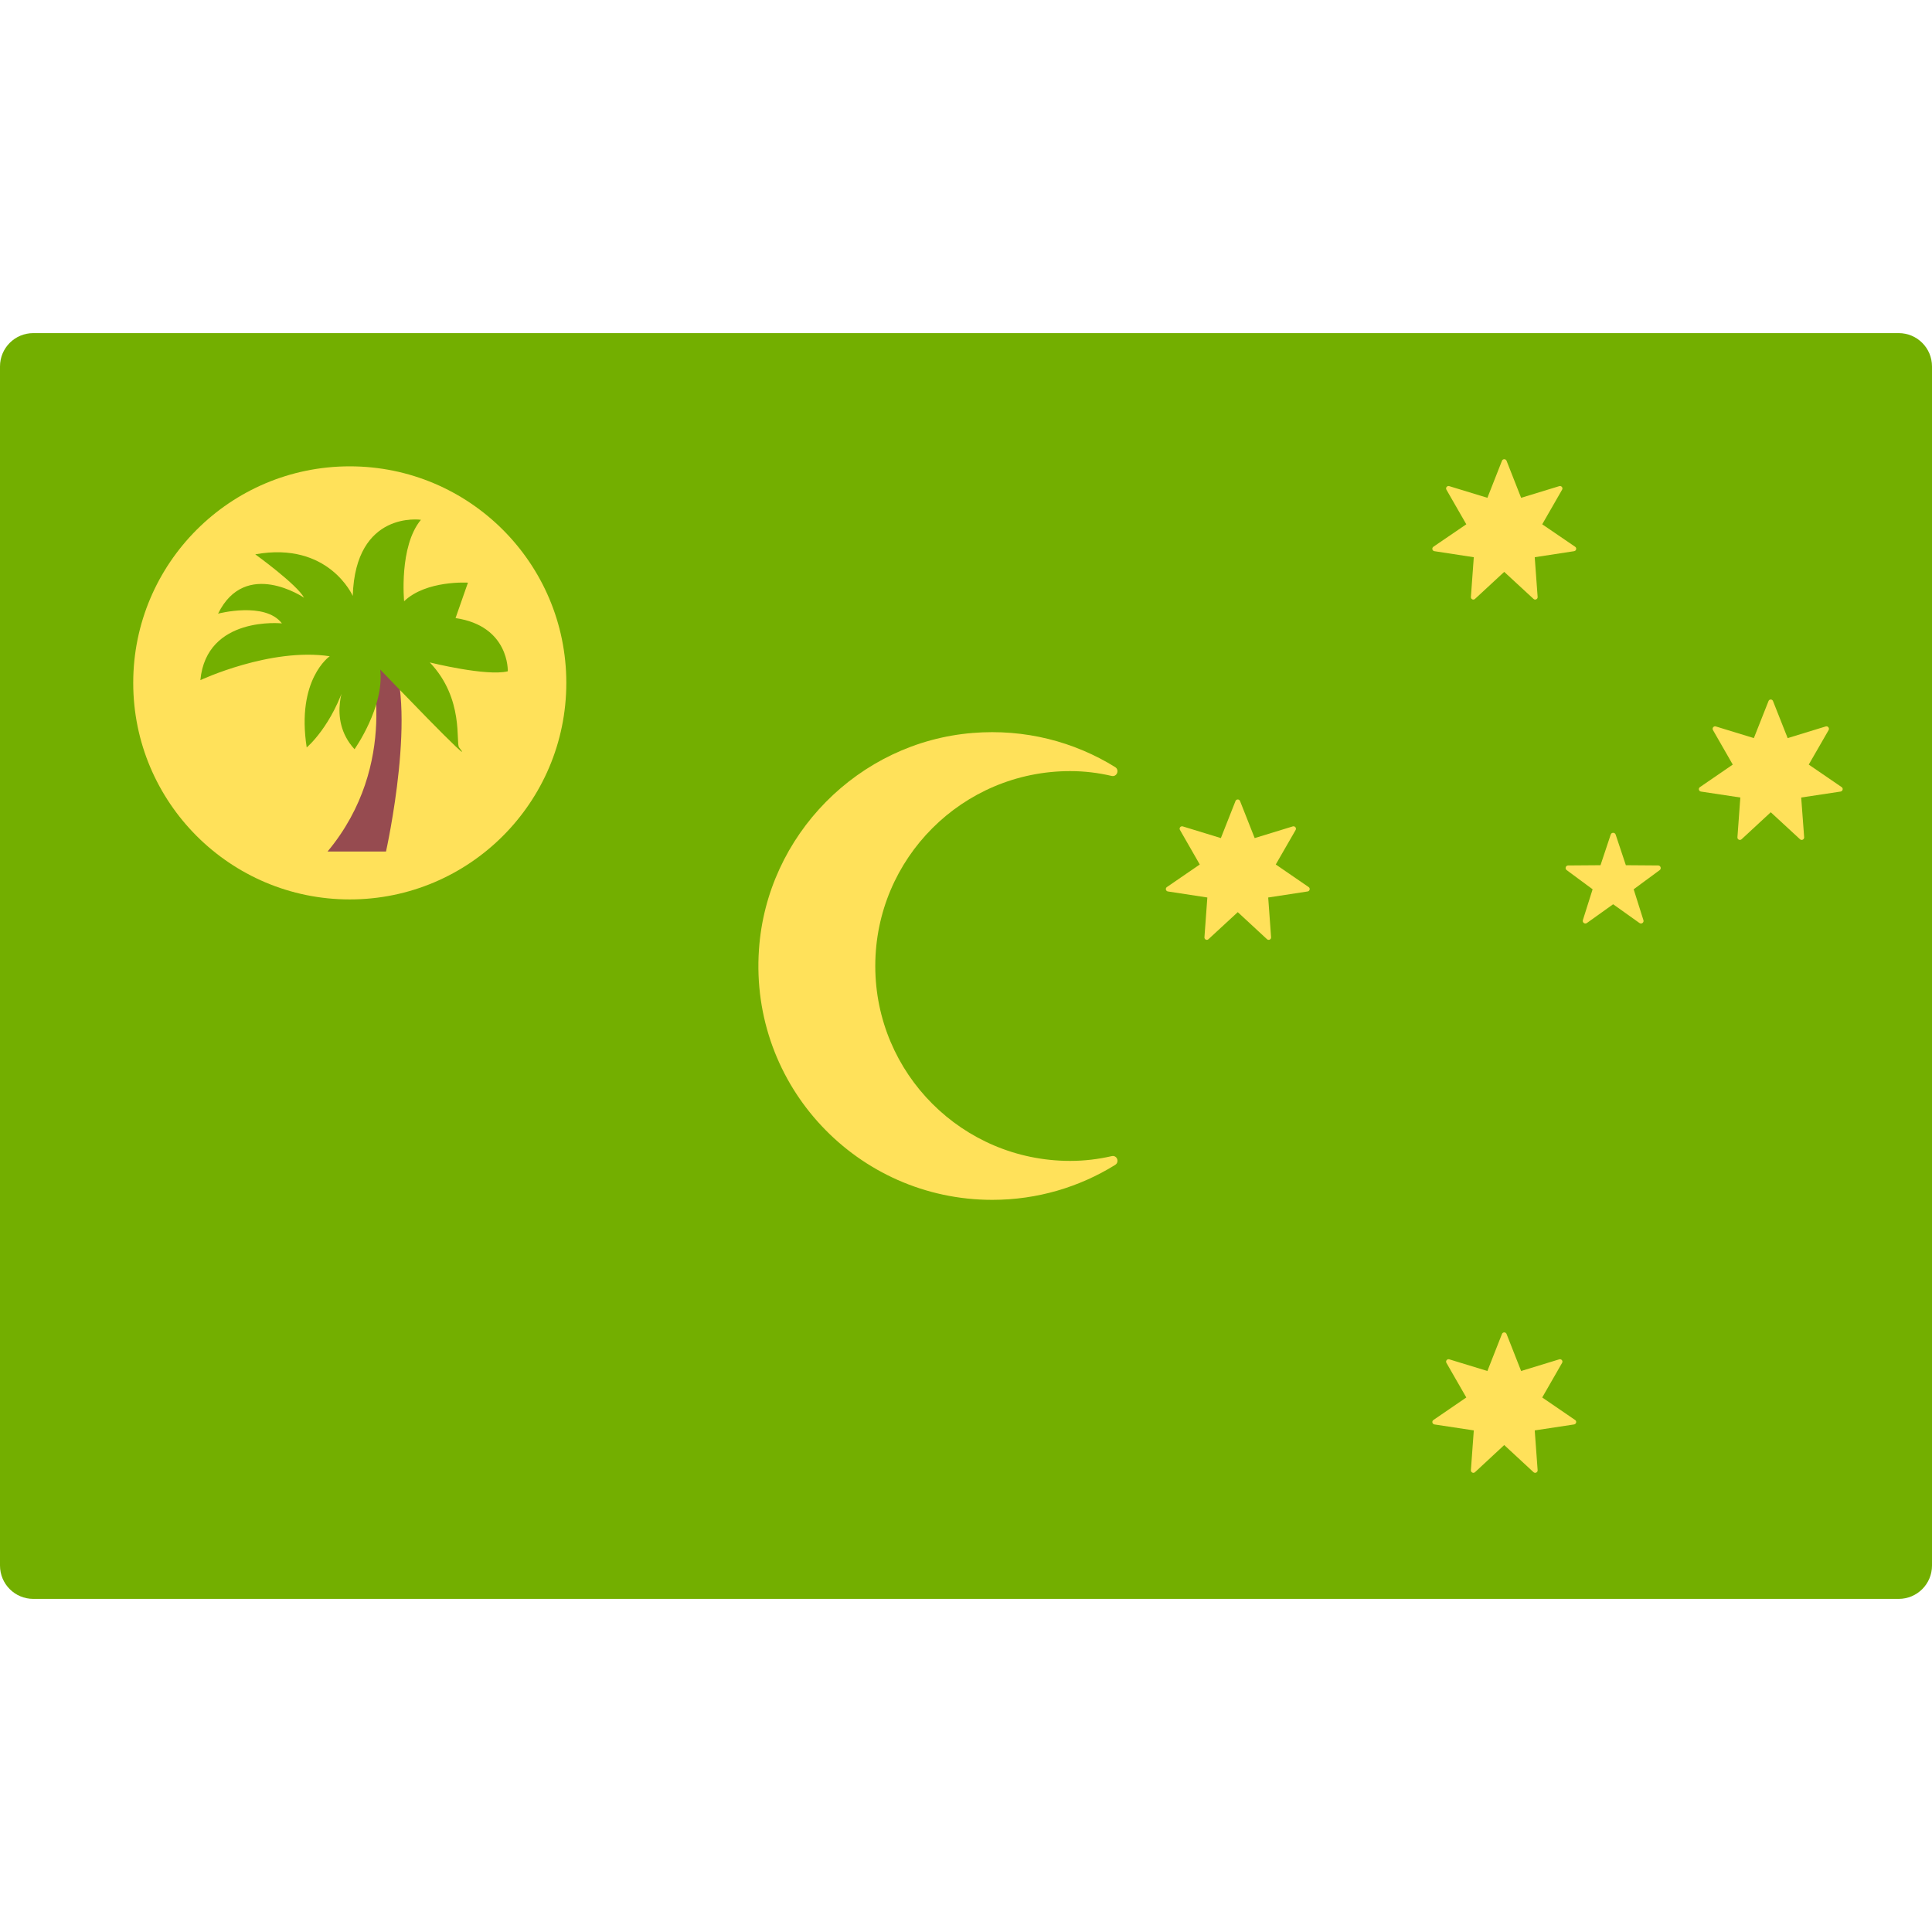
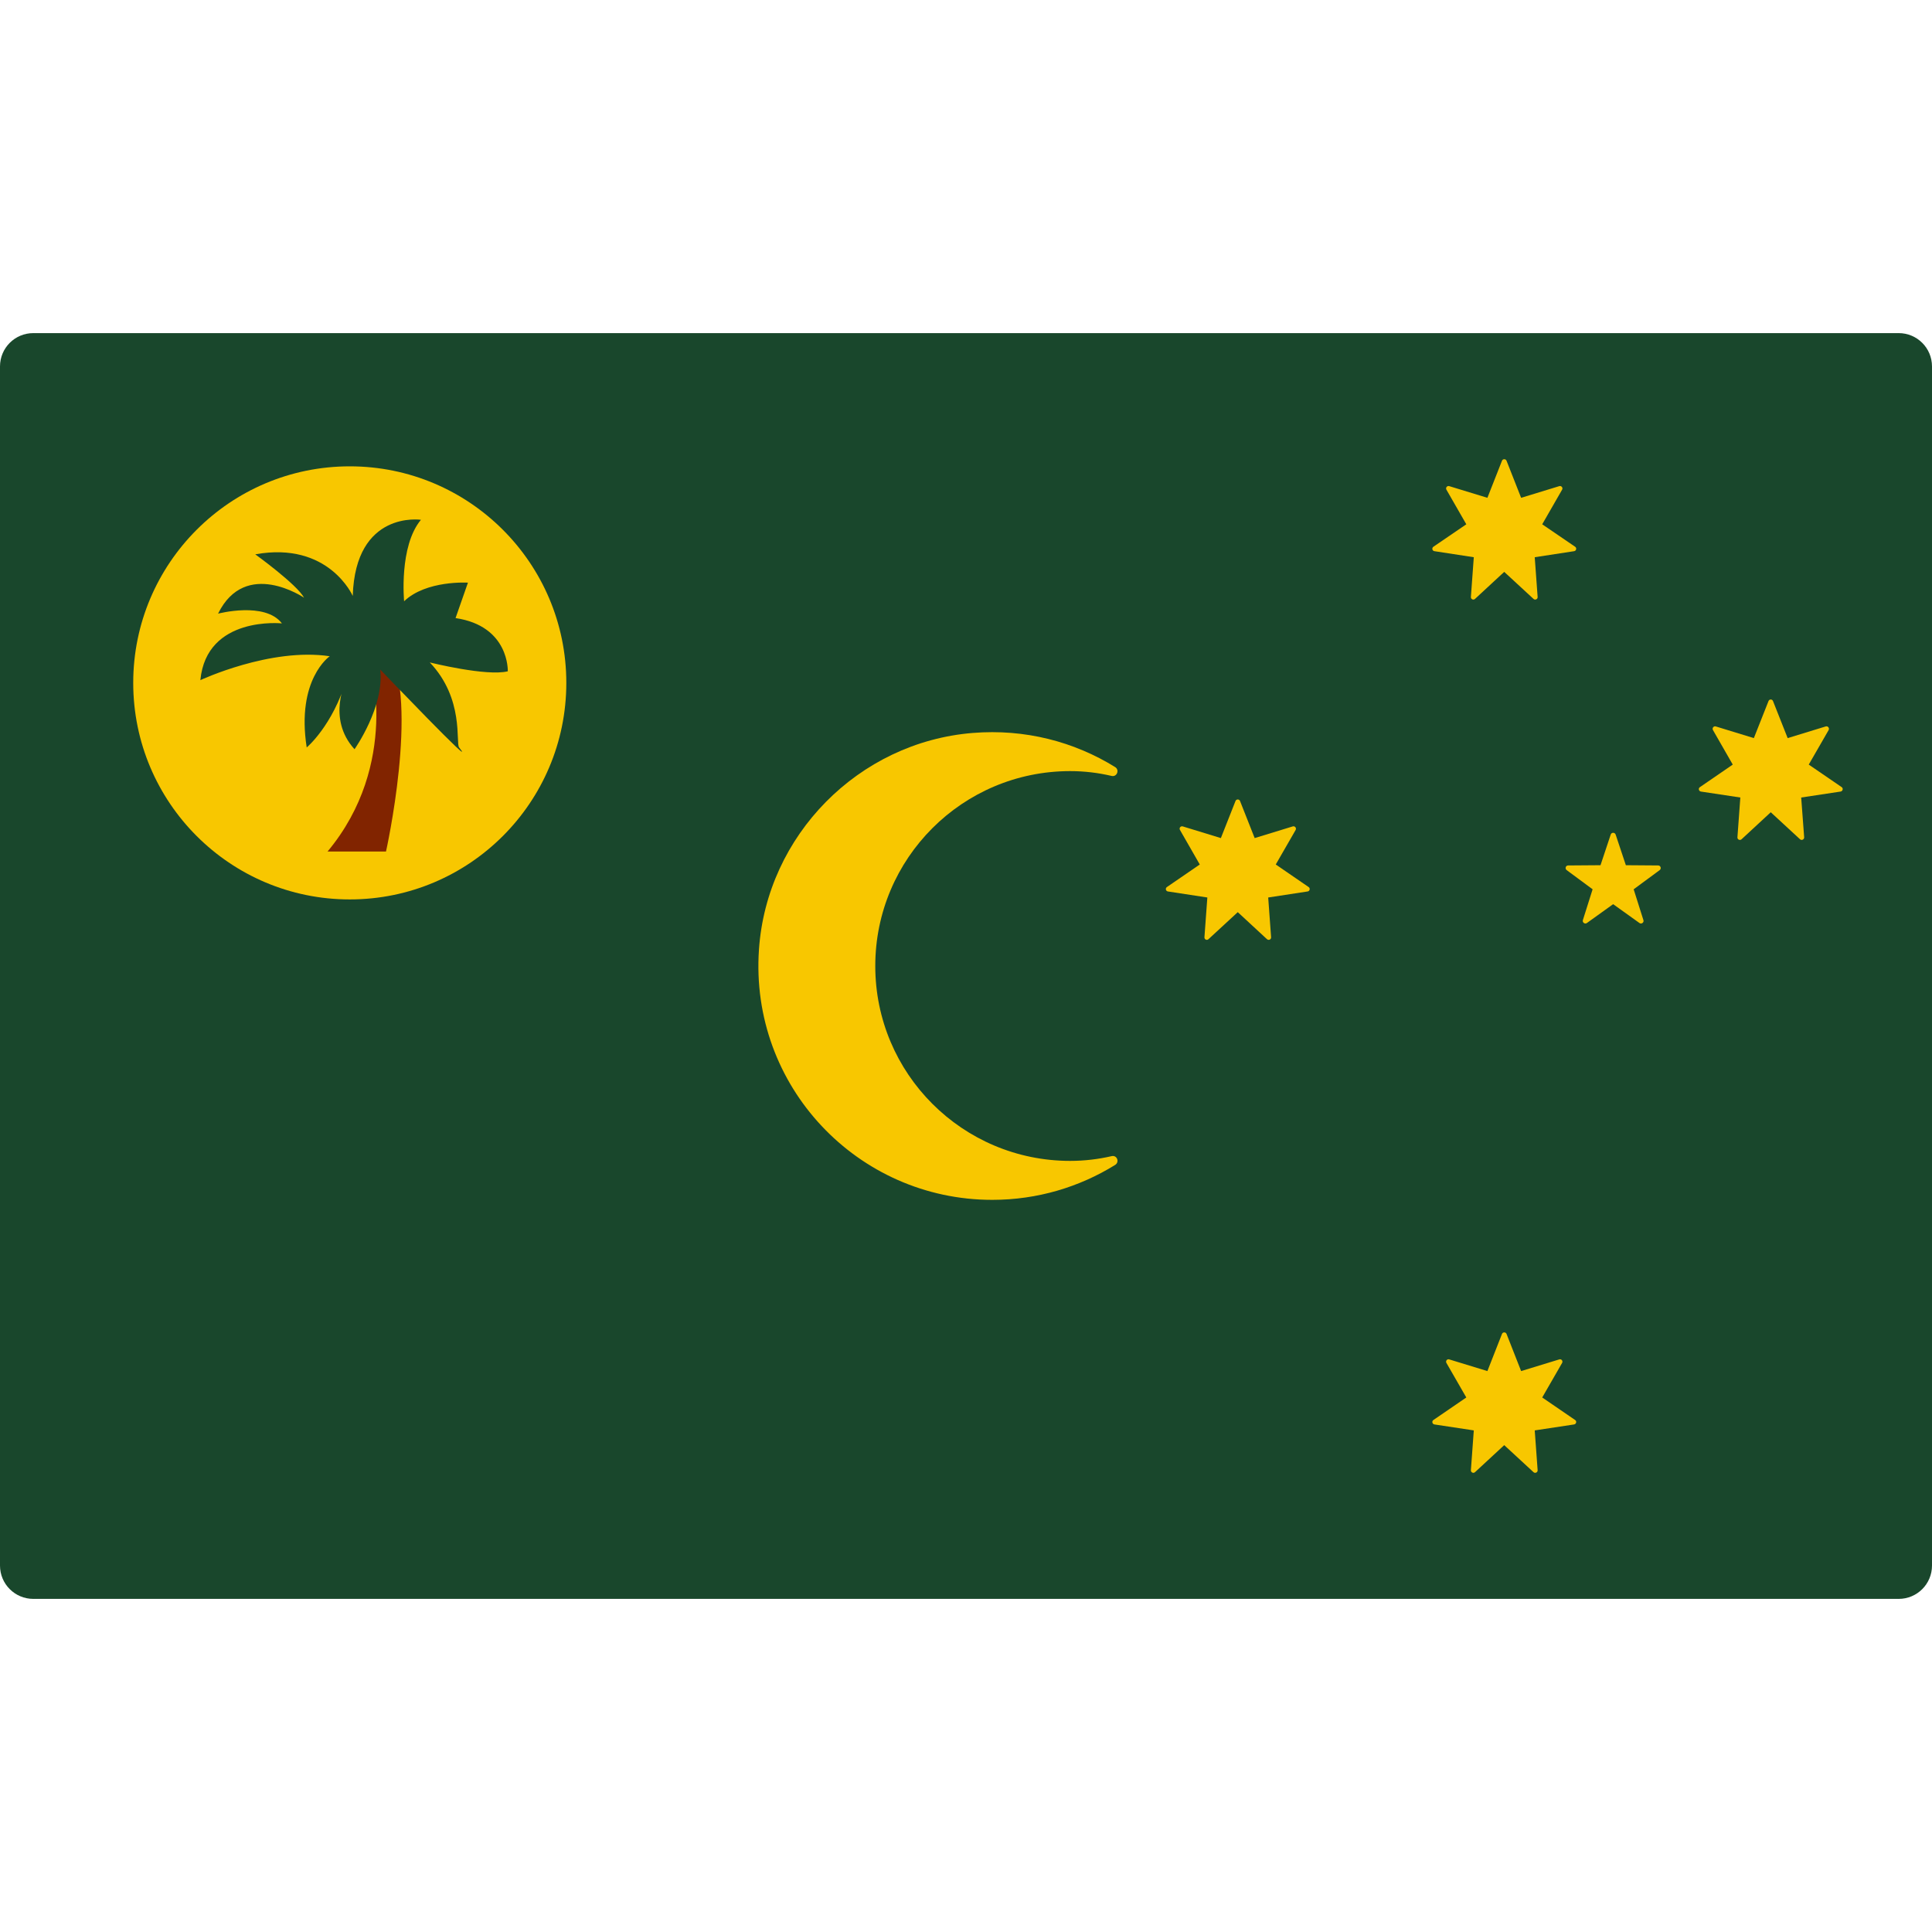
<svg xmlns="http://www.w3.org/2000/svg" width="24" height="24" viewBox="0 0 24 24" fill="none">
-   <path d="M23.586 19.862H0.414C0.185 19.862 0 19.677 0 19.448V4.552C0 4.323 0.185 4.138 0.414 4.138H23.586C23.815 4.138 24 4.323 24 4.552V19.448C24 19.677 23.815 19.862 23.586 19.862Z" fill="#73AF00" />
-   <path d="M13.294 14.421C11.957 14.421 10.873 13.337 10.873 12C10.873 10.663 11.957 9.579 13.294 9.579C13.472 9.579 13.643 9.6 13.809 9.639C13.875 9.654 13.91 9.565 13.853 9.529C13.346 9.215 12.735 9.052 12.083 9.105C10.665 9.22 9.524 10.377 9.428 11.797C9.312 13.493 10.654 14.905 12.326 14.905C12.886 14.905 13.409 14.746 13.853 14.471C13.91 14.435 13.876 14.346 13.809 14.362C13.644 14.4 13.472 14.421 13.294 14.421Z" fill="#FFE15A" />
-   <path d="M15.404 9.95L15.586 10.411L16.059 10.266C16.086 10.258 16.108 10.286 16.095 10.31L15.848 10.739L16.256 11.019C16.279 11.034 16.271 11.07 16.244 11.074L15.754 11.149L15.79 11.643C15.792 11.67 15.76 11.686 15.739 11.667L15.376 11.331L15.012 11.667C14.992 11.686 14.96 11.67 14.962 11.643L14.998 11.149L14.508 11.074C14.481 11.07 14.473 11.034 14.496 11.019L14.904 10.739L14.658 10.31C14.644 10.286 14.666 10.258 14.693 10.266L15.166 10.411L15.348 9.95C15.358 9.925 15.394 9.925 15.404 9.95Z" fill="#FFE15A" />
-   <path d="M22.025 8.709L22.207 9.169L22.68 9.024C22.707 9.016 22.729 9.045 22.716 9.069L22.469 9.498L22.878 9.778C22.9 9.793 22.892 9.828 22.865 9.833L22.375 9.907L22.412 10.401C22.413 10.429 22.381 10.444 22.361 10.426L21.997 10.09L21.634 10.426C21.613 10.444 21.581 10.429 21.583 10.401L21.619 9.907L21.129 9.833C21.102 9.828 21.094 9.793 21.117 9.778L21.525 9.498L21.279 9.069C21.265 9.045 21.288 9.016 21.314 9.024L21.787 9.169L21.969 8.709C21.979 8.683 22.015 8.683 22.025 8.709Z" fill="#FFE15A" />
-   <path d="M18.715 5.724L18.896 6.184L19.37 6.039C19.396 6.031 19.419 6.059 19.405 6.083L19.158 6.513L19.567 6.792C19.59 6.808 19.581 6.843 19.554 6.847L19.065 6.922L19.101 7.416C19.103 7.443 19.07 7.459 19.05 7.44L18.686 7.104L18.323 7.44C18.303 7.459 18.27 7.443 18.272 7.416L18.308 6.922L17.819 6.847C17.791 6.843 17.784 6.808 17.806 6.792L18.215 6.513L17.968 6.083C17.954 6.059 17.977 6.031 18.003 6.039L18.477 6.184L18.658 5.724C18.668 5.698 18.705 5.698 18.715 5.724Z" fill="#FFE15A" />
-   <path d="M18.715 16.571L18.896 17.031L19.37 16.886C19.396 16.878 19.419 16.907 19.405 16.93L19.158 17.36L19.567 17.64C19.59 17.655 19.581 17.69 19.554 17.695L19.065 17.769L19.101 18.263C19.103 18.291 19.07 18.306 19.05 18.288L18.686 17.951L18.323 18.288C18.303 18.306 18.27 18.291 18.272 18.263L18.308 17.769L17.819 17.695C17.791 17.69 17.784 17.655 17.806 17.64L18.215 17.36L17.968 16.93C17.954 16.907 17.977 16.878 18.003 16.886L18.477 17.031L18.658 16.571C18.668 16.545 18.705 16.545 18.715 16.571Z" fill="#FFE15A" />
-   <path d="M20.07 10.367L20.197 10.748L20.598 10.751C20.629 10.751 20.642 10.791 20.617 10.809L20.294 11.047L20.415 11.43C20.425 11.46 20.391 11.484 20.366 11.466L20.039 11.233L19.713 11.466C19.688 11.484 19.654 11.46 19.663 11.43L19.784 11.047L19.462 10.809C19.437 10.791 19.449 10.751 19.48 10.751L19.882 10.748L20.009 10.367C20.018 10.338 20.06 10.338 20.07 10.367Z" fill="#FFE15A" />
-   <path d="M4.345 11.173C5.83 11.173 7.035 9.968 7.035 8.483C7.035 6.998 5.83 5.793 4.345 5.793C2.859 5.793 1.655 6.998 1.655 8.483C1.655 9.968 2.859 11.173 4.345 11.173Z" fill="#FFE15A" />
-   <path d="M4.069 10.578H4.795C4.795 10.578 5.208 8.729 4.828 8.069L4.597 8.218C4.597 8.218 4.976 9.489 4.069 10.578Z" fill="#964B50" />
-   <path d="M4.096 8.152C4.096 8.152 3.678 8.438 3.81 9.285C3.81 9.285 4.129 9.021 4.305 8.438C4.305 8.438 4.052 8.922 4.404 9.307C4.404 9.307 4.778 8.779 4.723 8.317C4.723 8.317 5.967 9.616 5.703 9.285C5.659 9.23 5.769 8.68 5.339 8.229C5.339 8.229 6.044 8.405 6.308 8.339C6.308 8.339 6.33 7.777 5.659 7.678L5.813 7.238C5.813 7.238 5.295 7.205 5.02 7.469C5.02 7.469 4.954 6.787 5.229 6.457C5.229 6.457 4.415 6.336 4.382 7.403C4.382 7.403 4.085 6.721 3.171 6.886C3.171 6.886 3.689 7.26 3.777 7.425C3.777 7.425 3.05 6.93 2.709 7.623C2.709 7.623 3.292 7.469 3.502 7.744C3.502 7.744 2.566 7.645 2.489 8.449C2.489 8.449 3.359 8.041 4.096 8.152Z" fill="#73AF00" />
+   <path d="M23.586 19.862H0.414C0.185 19.862 0 19.677 0 19.448V4.552C0 4.323 0.185 4.138 0.414 4.138H23.586C23.815 4.138 24 4.323 24 4.552V19.448C24 19.677 23.815 19.862 23.586 19.862Z" fill="#19472C" />
+   <path d="M13.294 14.421C11.957 14.421 10.873 13.337 10.873 12C10.873 10.663 11.957 9.579 13.294 9.579C13.472 9.579 13.643 9.6 13.809 9.639C13.875 9.654 13.91 9.565 13.853 9.529C13.346 9.215 12.735 9.052 12.083 9.105C10.665 9.22 9.524 10.377 9.428 11.797C9.312 13.493 10.654 14.905 12.326 14.905C12.886 14.905 13.409 14.746 13.853 14.471C13.91 14.435 13.876 14.346 13.809 14.362C13.644 14.4 13.472 14.421 13.294 14.421Z" fill="#F8C700" />
+   <path d="M15.404 9.95L15.586 10.411L16.059 10.266C16.086 10.258 16.108 10.286 16.095 10.31L15.848 10.739L16.256 11.019C16.279 11.034 16.271 11.07 16.244 11.074L15.754 11.149L15.79 11.643C15.792 11.67 15.76 11.686 15.739 11.667L15.376 11.331L15.012 11.667C14.992 11.686 14.96 11.67 14.962 11.643L14.998 11.149L14.508 11.074C14.481 11.07 14.473 11.034 14.496 11.019L14.904 10.739L14.658 10.31C14.644 10.286 14.666 10.258 14.693 10.266L15.166 10.411L15.348 9.95C15.358 9.925 15.394 9.925 15.404 9.95Z" fill="#F8C700" />
+   <path d="M22.025 8.709L22.207 9.169L22.68 9.024C22.707 9.016 22.729 9.045 22.716 9.069L22.469 9.498L22.878 9.778C22.9 9.793 22.892 9.828 22.865 9.833L22.375 9.907L22.412 10.401C22.413 10.429 22.381 10.444 22.361 10.426L21.997 10.09L21.634 10.426C21.613 10.444 21.581 10.429 21.583 10.401L21.619 9.907L21.129 9.833C21.102 9.828 21.094 9.793 21.117 9.778L21.525 9.498L21.279 9.069C21.265 9.045 21.288 9.016 21.314 9.024L21.787 9.169L21.969 8.709C21.979 8.683 22.015 8.683 22.025 8.709Z" fill="#F8C700" />
+   <path d="M18.715 5.724L18.896 6.184L19.37 6.039C19.396 6.031 19.419 6.059 19.405 6.083L19.158 6.513L19.567 6.792C19.59 6.808 19.581 6.843 19.554 6.847L19.065 6.922L19.101 7.416C19.103 7.443 19.07 7.459 19.05 7.44L18.686 7.104L18.323 7.44C18.303 7.459 18.27 7.443 18.272 7.416L18.308 6.922L17.819 6.847C17.791 6.843 17.784 6.808 17.806 6.792L18.215 6.513L17.968 6.083C17.954 6.059 17.977 6.031 18.003 6.039L18.477 6.184L18.658 5.724C18.668 5.698 18.705 5.698 18.715 5.724Z" fill="#F8C700" />
+   <path d="M18.715 16.571L18.896 17.032L19.37 16.887C19.396 16.878 19.419 16.907 19.405 16.931L19.158 17.36L19.567 17.64C19.59 17.655 19.581 17.69 19.554 17.695L19.065 17.769L19.101 18.263C19.103 18.291 19.07 18.306 19.05 18.288L18.686 17.952L18.323 18.288C18.303 18.306 18.27 18.291 18.272 18.263L18.308 17.769L17.819 17.695C17.791 17.69 17.784 17.655 17.806 17.64L18.215 17.36L17.968 16.931C17.954 16.907 17.977 16.878 18.003 16.887L18.477 17.032L18.658 16.571C18.668 16.545 18.705 16.545 18.715 16.571Z" fill="#F8C700" />
+   <path d="M20.07 10.367L20.197 10.748L20.598 10.751C20.629 10.751 20.642 10.79 20.617 10.809L20.294 11.047L20.415 11.43C20.425 11.459 20.391 11.484 20.366 11.466L20.039 11.232L19.713 11.466C19.688 11.484 19.654 11.459 19.663 11.43L19.784 11.047L19.462 10.809C19.437 10.79 19.449 10.751 19.48 10.751L19.882 10.748L20.009 10.367C20.018 10.338 20.06 10.338 20.07 10.367Z" fill="#F8C700" />
+   <path d="M4.345 11.173C5.83 11.173 7.035 9.969 7.035 8.483C7.035 6.998 5.83 5.793 4.345 5.793C2.859 5.793 1.655 6.998 1.655 8.483C1.655 9.969 2.859 11.173 4.345 11.173Z" fill="#F8C700" />
+   <path d="M4.069 10.578H4.795C4.795 10.578 5.208 8.729 4.828 8.069L4.597 8.218C4.597 8.218 4.976 9.489 4.069 10.578Z" fill="#812400" />
+   <path d="M4.096 8.152C4.096 8.152 3.678 8.438 3.81 9.285C3.81 9.285 4.129 9.021 4.305 8.438C4.305 8.438 4.052 8.922 4.404 9.307C4.404 9.307 4.778 8.779 4.723 8.317C4.723 8.317 5.967 9.616 5.703 9.285C5.659 9.23 5.769 8.68 5.339 8.229C5.339 8.229 6.044 8.405 6.308 8.339C6.308 8.339 6.33 7.777 5.659 7.678L5.813 7.238C5.813 7.238 5.295 7.205 5.02 7.469C5.02 7.469 4.954 6.787 5.229 6.457C5.229 6.457 4.415 6.336 4.382 7.403C4.382 7.403 4.085 6.721 3.171 6.886C3.171 6.886 3.689 7.26 3.777 7.425C3.777 7.425 3.05 6.93 2.709 7.623C2.709 7.623 3.292 7.469 3.502 7.744C3.502 7.744 2.566 7.645 2.489 8.449C2.489 8.449 3.359 8.041 4.096 8.152Z" fill="#19472C" />
</svg>
